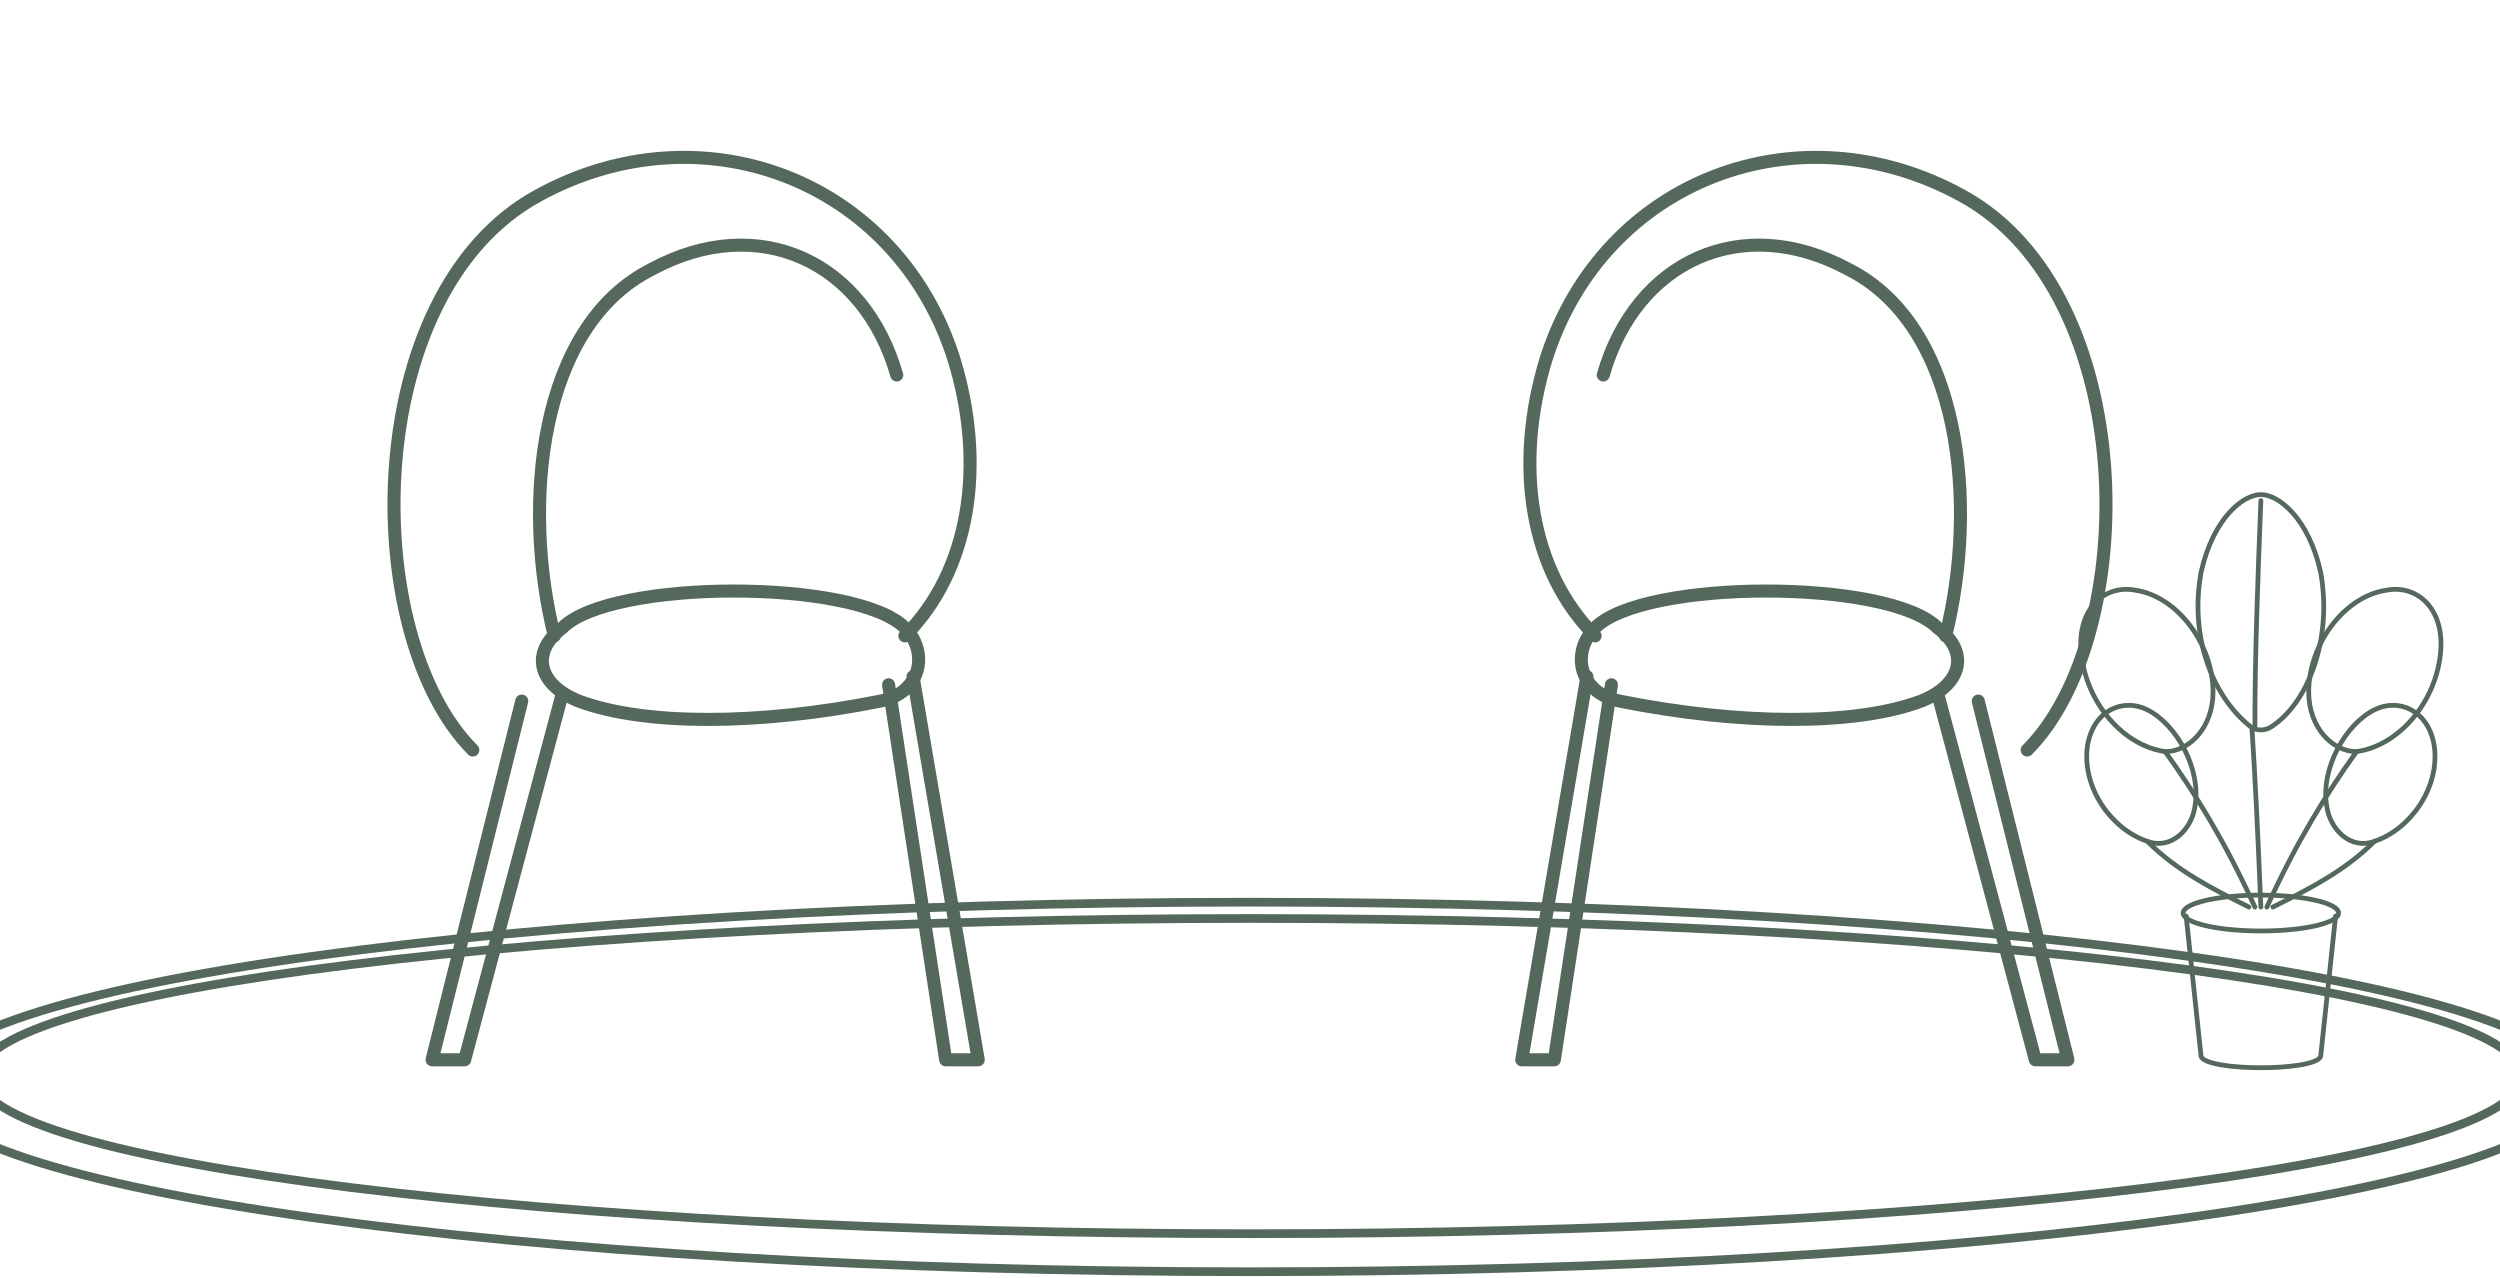
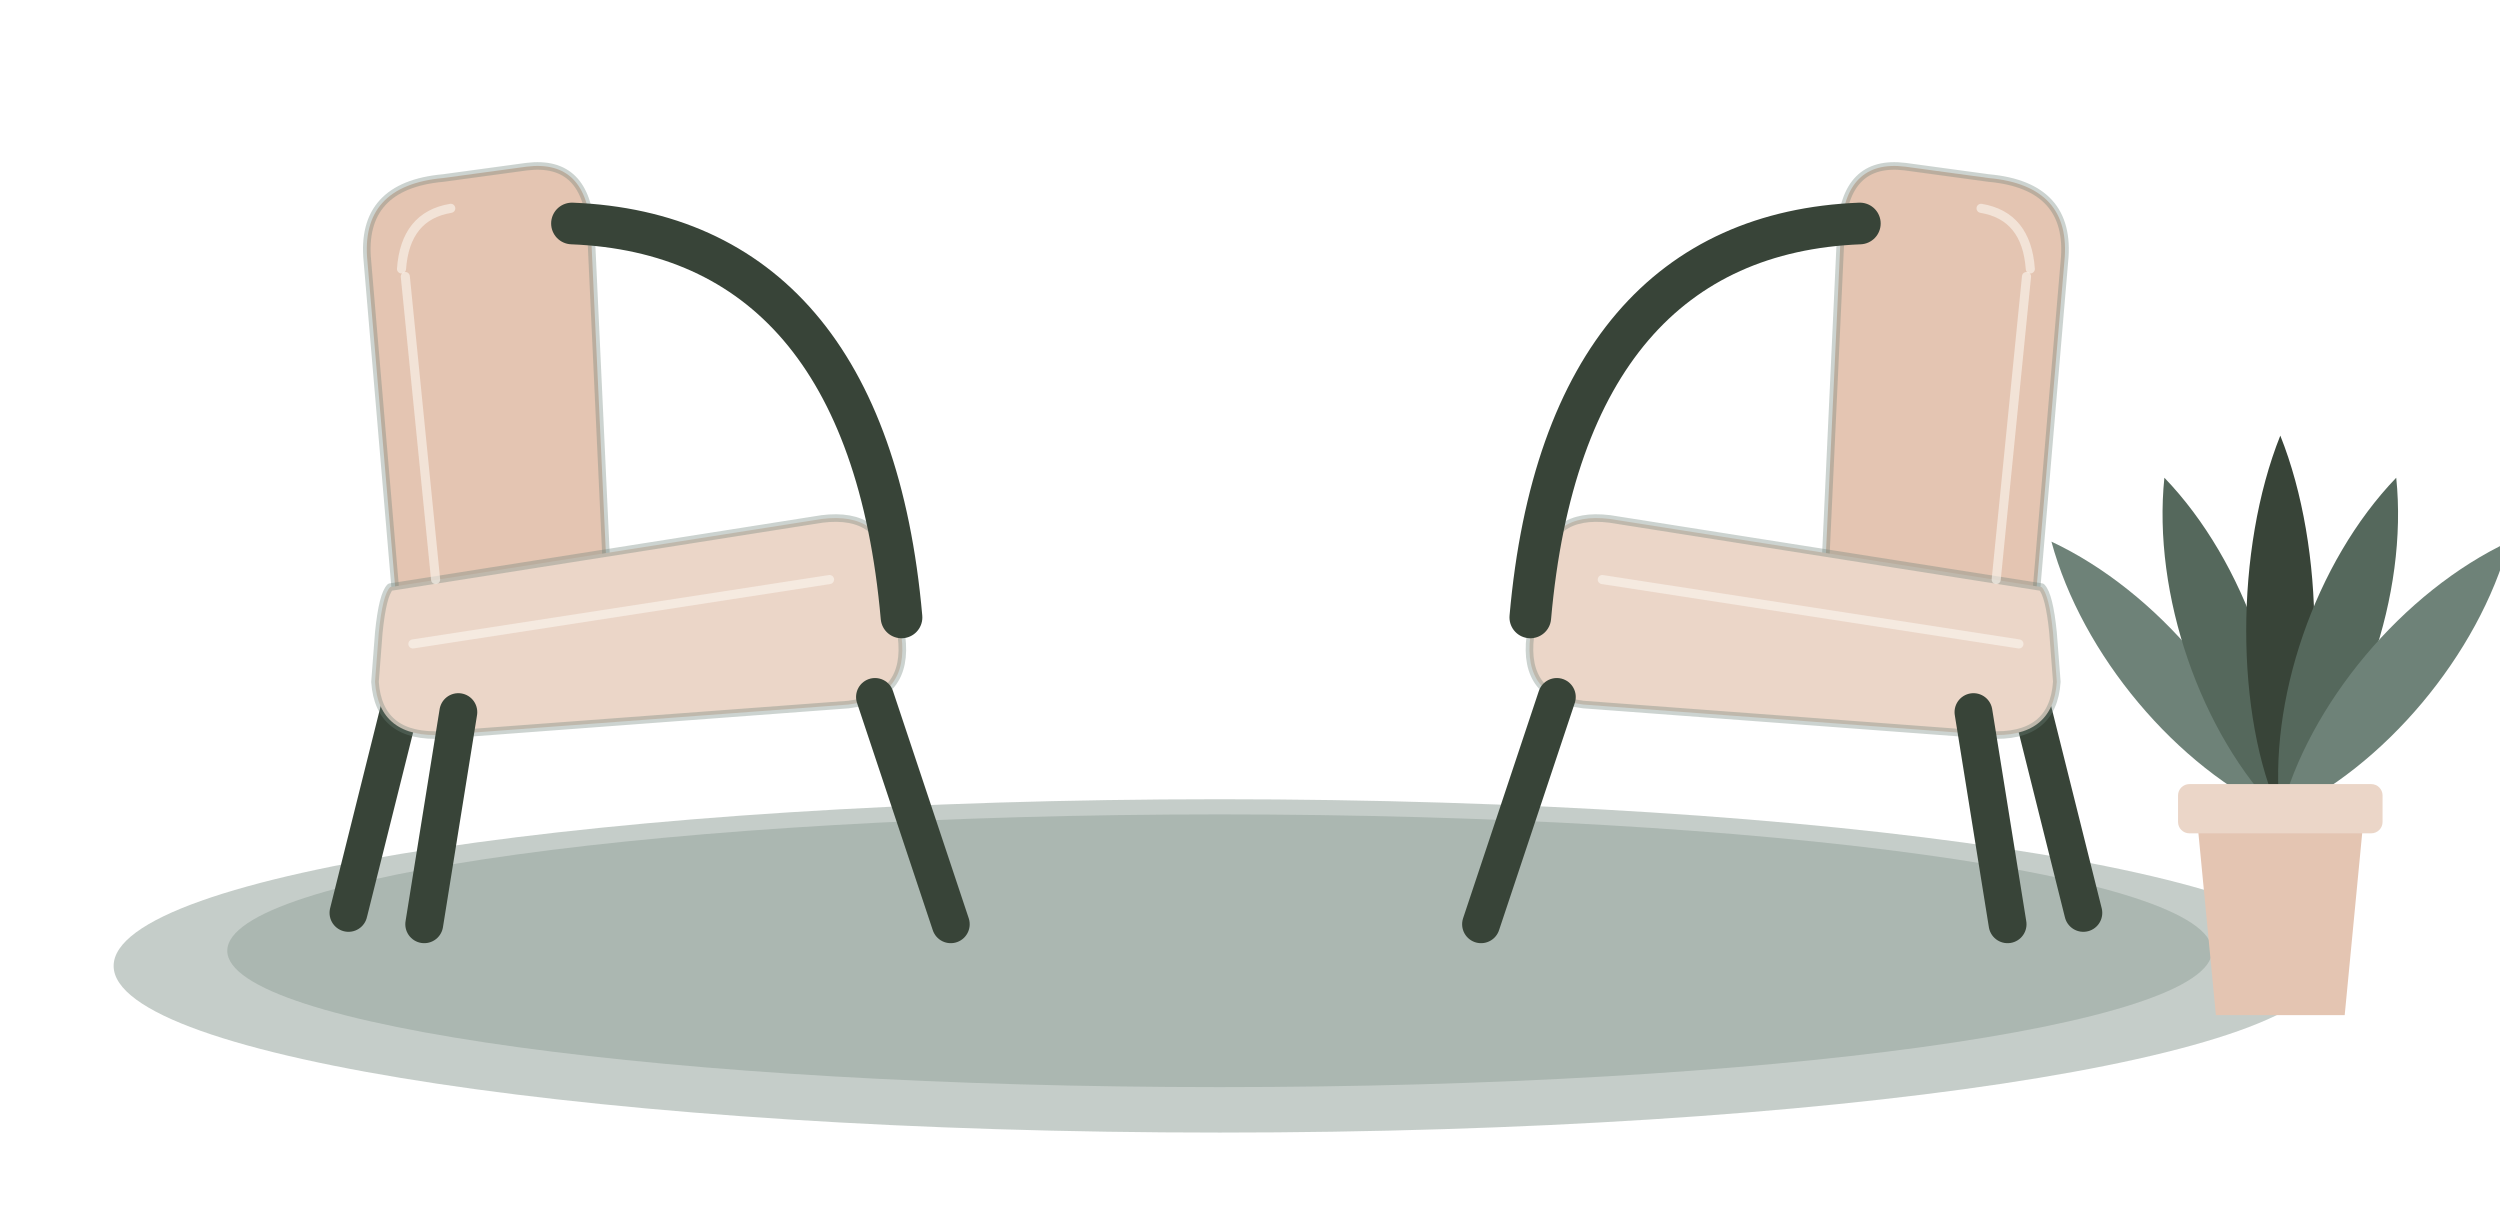
- <svg xmlns="http://www.w3.org/2000/svg" viewBox="0 60 460 235" role="img" aria-label="Two tub armchairs facing each other on a rug, with a leafy plant to the right">
-   <g fill="none" stroke="#55685C" stroke-width="1.6" stroke-linecap="round" stroke-linejoin="round">
-     <ellipse cx="230" cy="260" rx="244" ry="34" />
-     <ellipse cx="230" cy="258" rx="234" ry="29" />
-     <g transform="translate(416,228) scale(0.55) translate(-230,-252)">
-       <ellipse cx="230" cy="252" rx="26" ry="6" />
-       <path d="M205,253 L210,300 C212,305 248,305 250,300 L255,253" />
-       <path d="M230,250 C229,225 228,205 227,190" />
-       <path d="M227,190 C214,180 206,160 210,138 C214,120 224,112 230,112 C236,112 246,120 250,138 C254,160 246,182 233,190 C231,191 229,191 227,190 Z" />
-       <path d="M228,190 C228,165 229,140 230,114" />
-       <path d="M228,250 C218,228 208,212 198,198" />
-       <path d="M198,198 C184,196 172,182 170,166 C168,150 178,142 188,144 C202,146 214,162 214,178 C214,190 206,198 198,198 Z" />
-       <path d="M232,250 C242,228 252,212 262,198" />
-       <path d="M262,198 C276,196 288,182 290,166 C292,150 282,142 272,144 C258,146 246,162 246,178 C246,190 254,198 262,198 Z" />
-       <path d="M226,250 C214,244 202,238 192,228" />
-       <path d="M192,228 C180,224 170,210 172,196 C174,184 184,180 192,184 C202,189 210,204 208,216 C207,224 200,231 192,228 Z" />
-       <path d="M234,250 C246,244 258,238 268,228" />
-       <path d="M268,228 C280,224 290,210 288,196 C286,184 276,180 268,184 C258,189 250,204 252,216 C253,224 260,231 268,228 Z" />
+ <svg xmlns="http://www.w3.org/2000/svg" viewBox="0 85 660 320" role="img" aria-label="Two mid-century lounge chairs facing each other on a rug, with a leafy plant to the right">
+   <ellipse cx="322" cy="340" rx="292" ry="44" fill="#6E8278" fill-opacity="0.4" />
+   <ellipse cx="322" cy="336" rx="262" ry="36" fill="#6E8278" fill-opacity="0.3" />
+   <g transform="translate(35,72)" stroke-linecap="round" stroke-linejoin="round">
+     <path d="M78,170 L57,254" fill="none" stroke="#384438" stroke-width="10" />
+     <path d="M70,176 L62,82 Q60,62 82,60 L104,57 Q120,55 121,74 L125,160 Q126,176 109,178 L86,180 Q70,181 70,176 Z" fill="#E4C5B2" stroke="#6E8278" stroke-opacity="0.35" stroke-width="2" />
+     <path d="M68,168 L182,150 Q198,148 200,163 L203,181 Q205,197 189,199 L82,207 Q65,208 64,193 L65,180 Q66,170 68,168 Z" fill="#EBD6C8" stroke="#6E8278" stroke-opacity="0.35" stroke-width="2" />
+     <path d="M86,201 L77,257" fill="none" stroke="#384438" stroke-width="10" />
+     <path d="M196,197 L216,257" fill="none" stroke="#384438" stroke-width="10" />
+     <path d="M116,72 C166,74 197,108 203,176" fill="none" stroke="#384438" stroke-width="11" />
+     <path d="M71,84 Q72,70 84,68" fill="none" stroke="#FBF7F0" stroke-width="2.4" stroke-opacity="0.6" />
+     <path d="M72,86 L80,166" fill="none" stroke="#FBF7F0" stroke-width="2.4" stroke-opacity="0.6" />
+     <path d="M74,183 L184,166" fill="none" stroke="#FBF7F0" stroke-width="2.4" stroke-opacity="0.6" />
+   </g>
+   <g transform="translate(607,72) scale(-1,1)" stroke-linecap="round" stroke-linejoin="round">
+     <path d="M78,170 L57,254" fill="none" stroke="#384438" stroke-width="10" />
+     <path d="M70,176 L62,82 Q60,62 82,60 L104,57 Q120,55 121,74 L125,160 Q126,176 109,178 L86,180 Q70,181 70,176 Z" fill="#E4C5B2" stroke="#6E8278" stroke-opacity="0.35" stroke-width="2" />
+     <path d="M68,168 L182,150 Q198,148 200,163 L203,181 Q205,197 189,199 L82,207 Q65,208 64,193 L65,180 Q66,170 68,168 Z" fill="#EBD6C8" stroke="#6E8278" stroke-opacity="0.35" stroke-width="2" />
+     <path d="M86,201 L77,257" fill="none" stroke="#384438" stroke-width="10" />
+     <path d="M196,197 L216,257" fill="none" stroke="#384438" stroke-width="10" />
+     <path d="M116,72 C166,74 197,108 203,176" fill="none" stroke="#384438" stroke-width="11" />
+     <path d="M71,84 Q72,70 84,68" fill="none" stroke="#FBF7F0" stroke-width="2.4" stroke-opacity="0.6" />
+     <path d="M72,86 L80,166" fill="none" stroke="#FBF7F0" stroke-width="2.4" stroke-opacity="0.6" />
+     <path d="M74,183 L184,166" fill="none" stroke="#FBF7F0" stroke-width="2.4" stroke-opacity="0.6" />
+   </g>
+   <g transform="translate(602,150)" stroke-linecap="round" stroke-linejoin="round">
+     <g transform="translate(0,150)">
+       <path d="M0,0 C13,-27 13,-66 0,-94 C-13,-66 -13,-27 0,0 Z" transform="rotate(-40)" fill="#6E8278" />
+       <path d="M0,0 C13,-27 13,-66 0,-94 C-13,-66 -13,-27 0,0 Z" transform="rotate(-19)" fill="#55685C" />
+       <path d="M0,0 C12,-26 12,-70 0,-100 C-12,-70 -12,-26 0,0 Z" transform="rotate(0)" fill="#384438" />
+       <path d="M0,0 C13,-27 13,-66 0,-94 C-13,-66 -13,-27 0,0 Z" transform="rotate(19)" fill="#55685C" />
+       <path d="M0,0 C13,-27 13,-66 0,-94 C-13,-66 -13,-27 0,0 Z" transform="rotate(40)" fill="#6E8278" />
    </g>
-     <g transform="translate(30,30) scale(1.5)">
-       <path d="M38,112 C24,98 24,56 46,44 C66,33 90,42 97,64 C101,77 99,90 91,98" />
-       <path d="M48,98 C44,82 46,60 60,53 C73,46 86,52 90,66" />
-       <path d="M49,97 C55,91 85,91 91,97 C94,100 93,105 88,106 C73,109 59,109 51,106 C46,104 45,100 49,97 Z" />
-       <path d="M89,104 L96,150 L100,150 L92,103" />
-       <path d="M44,106 L33,150 L37,150 L49,105" />
-     </g>
-     <g transform="translate(430,30) scale(-1.5,1.5)">
-       <path d="M38,112 C24,98 24,56 46,44 C66,33 90,42 97,64 C101,77 99,90 91,98" />
-       <path d="M48,98 C44,82 46,60 60,53 C73,46 86,52 90,66" />
-       <path d="M49,97 C55,91 85,91 91,97 C94,100 93,105 88,106 C73,109 59,109 51,106 C46,104 45,100 49,97 Z" />
-       <path d="M89,104 L96,150 L100,150 L92,103" />
-       <path d="M44,106 L33,150 L37,150 L49,105" />
-     </g>
+     <path d="M-22,151 L22,151 L17,203 L-17,203 Z" fill="#E4C5B2" />
+     <rect x="-27" y="142" width="54" height="13" rx="3" fill="#EBD6C8" />
  </g>
</svg>
